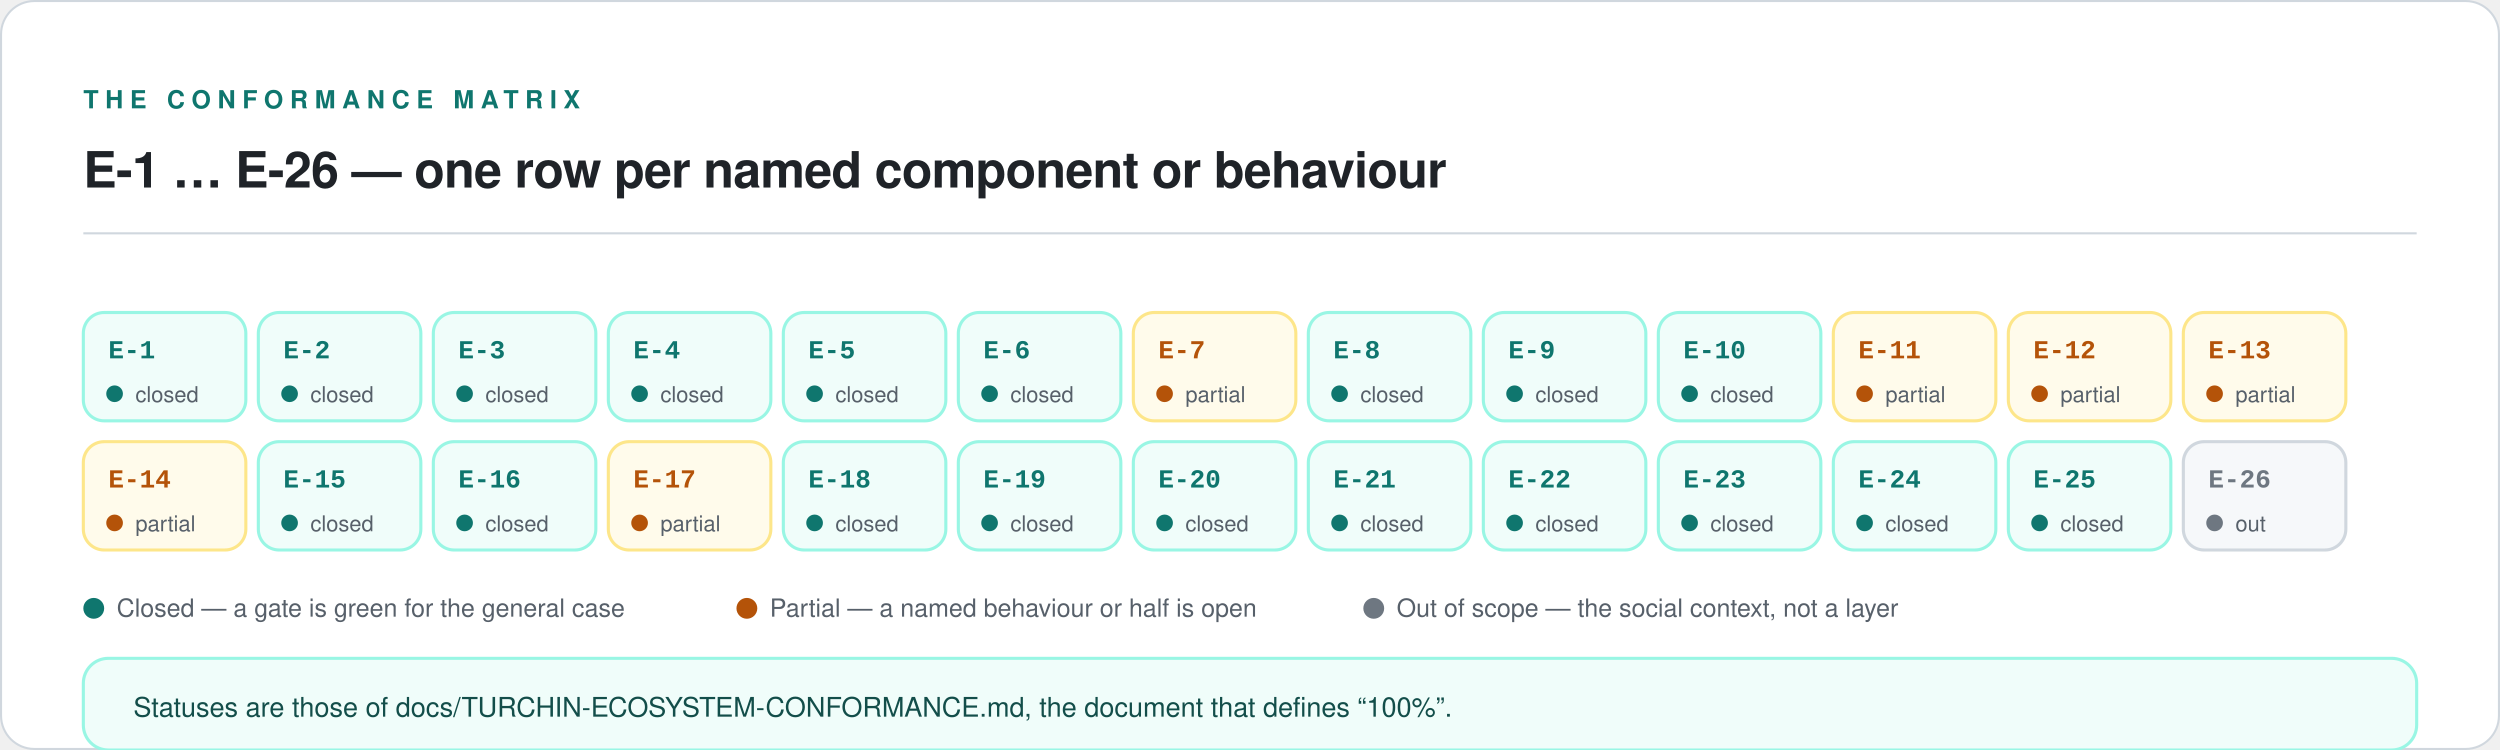
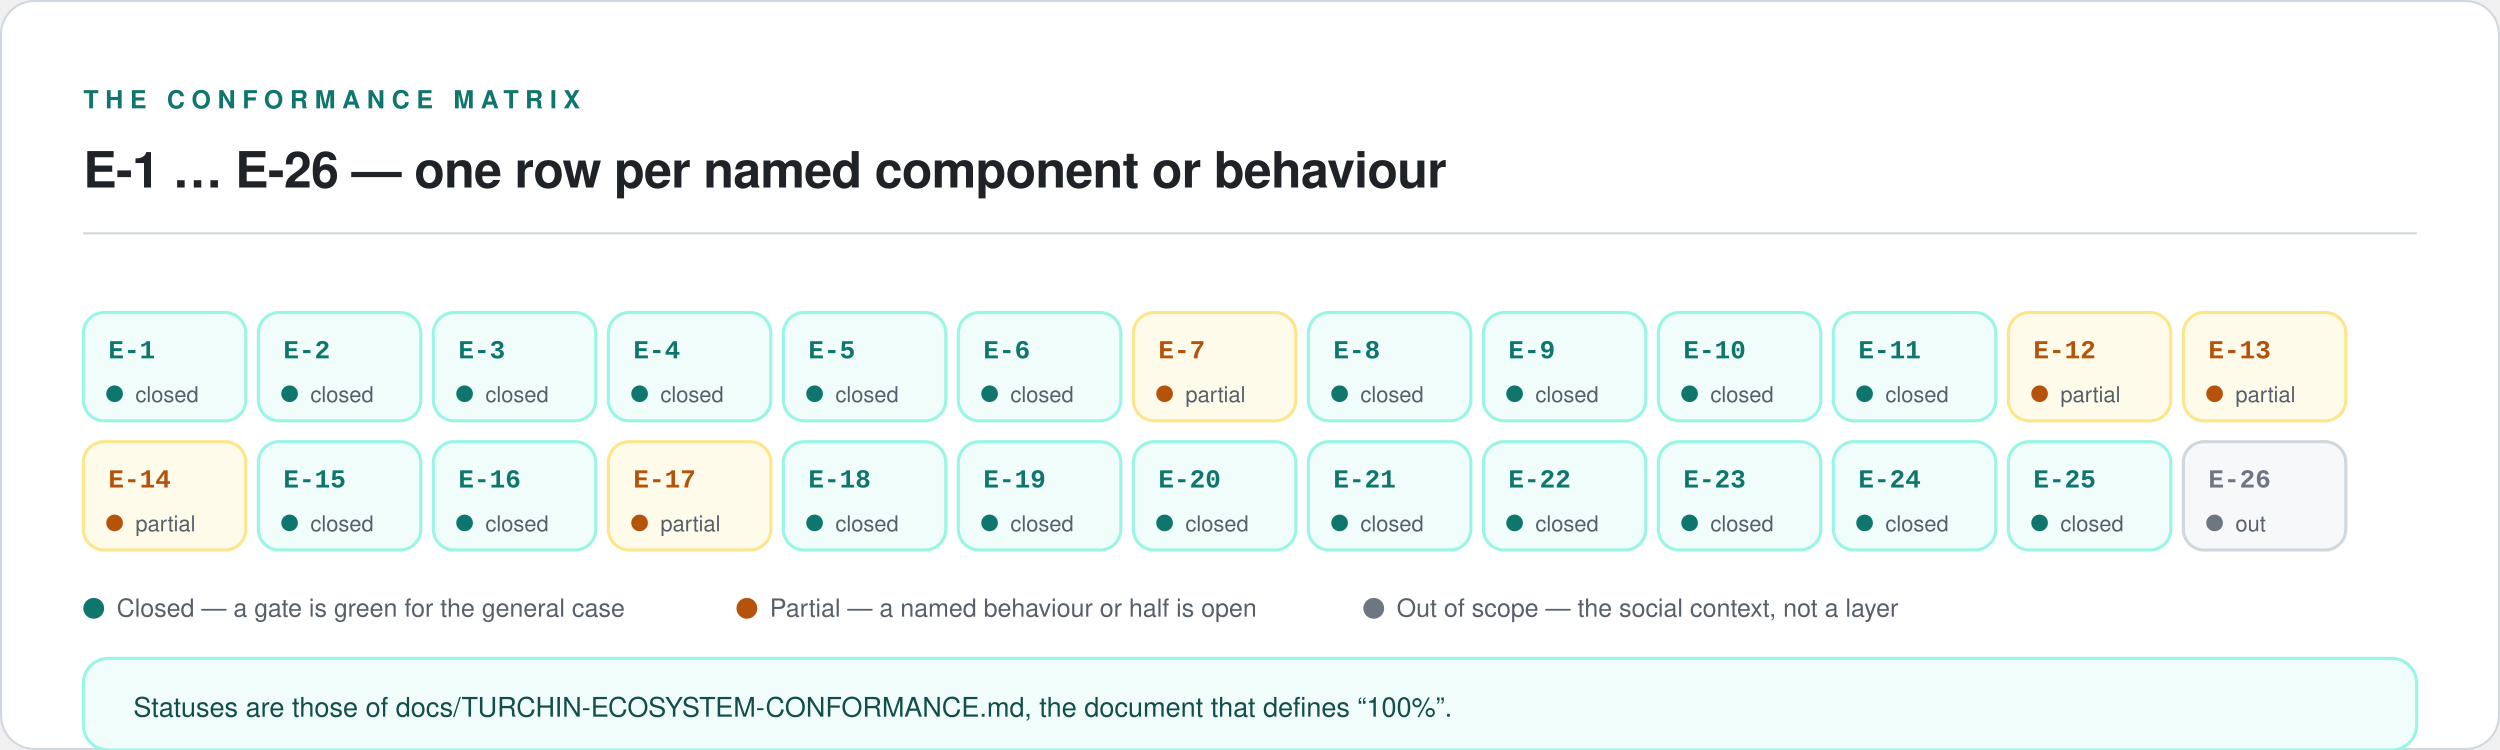
<svg xmlns="http://www.w3.org/2000/svg" viewBox="0 0 1200 360" width="1200" height="360" role="img" aria-labelledby="t d">
  <rect x="0.5" y="0.5" width="1199" height="359" rx="16" fill="#FFFFFF" stroke="#D0D7DE" stroke-width="1" />
  <text x="40" y="52" font-family="ui-sans-serif, -apple-system, 'Segoe UI', Helvetica, Arial, sans-serif" font-size="12" font-weight="600" letter-spacing="3.2" fill="#0F766E">THE CONFORMANCE MATRIX</text>
  <text x="40" y="90" font-family="ui-sans-serif, -apple-system, 'Segoe UI', Helvetica, Arial, sans-serif" font-size="24" font-weight="600" letter-spacing="-0.3" fill="#1F2328">E-1 … E-26 — one row per named component or behaviour</text>
  <line x1="40" y1="112" x2="1160" y2="112" stroke="#D0D7DE" stroke-width="1" />
  <rect x="40" y="150" width="78" height="52" rx="10" fill="#F0FDFA" stroke="#99F6E4" stroke-width="1.5" />
  <text x="52" y="172" font-family="ui-monospace, SFMono-Regular, 'SF Mono', Menlo, Consolas, 'Liberation Mono', monospace" font-size="12.5" font-weight="600" fill="#0F766E">E-1</text>
  <circle cx="55" cy="189" r="4" fill="#0F766E" />
  <text x="65" y="193" font-family="ui-sans-serif, -apple-system, 'Segoe UI', Helvetica, Arial, sans-serif" font-size="10.5" fill="#57606A">closed</text>
  <rect x="124" y="150" width="78" height="52" rx="10" fill="#F0FDFA" stroke="#99F6E4" stroke-width="1.5" />
  <text x="136" y="172" font-family="ui-monospace, SFMono-Regular, 'SF Mono', Menlo, Consolas, 'Liberation Mono', monospace" font-size="12.5" font-weight="600" fill="#0F766E">E-2</text>
  <circle cx="139" cy="189" r="4" fill="#0F766E" />
  <text x="149" y="193" font-family="ui-sans-serif, -apple-system, 'Segoe UI', Helvetica, Arial, sans-serif" font-size="10.5" fill="#57606A">closed</text>
  <rect x="208" y="150" width="78" height="52" rx="10" fill="#F0FDFA" stroke="#99F6E4" stroke-width="1.5" />
  <text x="220" y="172" font-family="ui-monospace, SFMono-Regular, 'SF Mono', Menlo, Consolas, 'Liberation Mono', monospace" font-size="12.5" font-weight="600" fill="#0F766E">E-3</text>
  <circle cx="223" cy="189" r="4" fill="#0F766E" />
  <text x="233" y="193" font-family="ui-sans-serif, -apple-system, 'Segoe UI', Helvetica, Arial, sans-serif" font-size="10.5" fill="#57606A">closed</text>
  <rect x="292" y="150" width="78" height="52" rx="10" fill="#F0FDFA" stroke="#99F6E4" stroke-width="1.5" />
  <text x="304" y="172" font-family="ui-monospace, SFMono-Regular, 'SF Mono', Menlo, Consolas, 'Liberation Mono', monospace" font-size="12.5" font-weight="600" fill="#0F766E">E-4</text>
  <circle cx="307" cy="189" r="4" fill="#0F766E" />
  <text x="317" y="193" font-family="ui-sans-serif, -apple-system, 'Segoe UI', Helvetica, Arial, sans-serif" font-size="10.5" fill="#57606A">closed</text>
  <rect x="376" y="150" width="78" height="52" rx="10" fill="#F0FDFA" stroke="#99F6E4" stroke-width="1.5" />
  <text x="388" y="172" font-family="ui-monospace, SFMono-Regular, 'SF Mono', Menlo, Consolas, 'Liberation Mono', monospace" font-size="12.5" font-weight="600" fill="#0F766E">E-5</text>
  <circle cx="391" cy="189" r="4" fill="#0F766E" />
  <text x="401" y="193" font-family="ui-sans-serif, -apple-system, 'Segoe UI', Helvetica, Arial, sans-serif" font-size="10.5" fill="#57606A">closed</text>
  <rect x="460" y="150" width="78" height="52" rx="10" fill="#F0FDFA" stroke="#99F6E4" stroke-width="1.5" />
  <text x="472" y="172" font-family="ui-monospace, SFMono-Regular, 'SF Mono', Menlo, Consolas, 'Liberation Mono', monospace" font-size="12.5" font-weight="600" fill="#0F766E">E-6</text>
  <circle cx="475" cy="189" r="4" fill="#0F766E" />
  <text x="485" y="193" font-family="ui-sans-serif, -apple-system, 'Segoe UI', Helvetica, Arial, sans-serif" font-size="10.5" fill="#57606A">closed</text>
  <rect x="544" y="150" width="78" height="52" rx="10" fill="#FFFBEB" stroke="#FDE68A" stroke-width="1.5" />
  <text x="556" y="172" font-family="ui-monospace, SFMono-Regular, 'SF Mono', Menlo, Consolas, 'Liberation Mono', monospace" font-size="12.5" font-weight="600" fill="#B45309">E-7</text>
  <circle cx="559" cy="189" r="4" fill="#B45309" />
  <text x="569" y="193" font-family="ui-sans-serif, -apple-system, 'Segoe UI', Helvetica, Arial, sans-serif" font-size="10.5" fill="#57606A">partial</text>
  <rect x="628" y="150" width="78" height="52" rx="10" fill="#F0FDFA" stroke="#99F6E4" stroke-width="1.5" />
  <text x="640" y="172" font-family="ui-monospace, SFMono-Regular, 'SF Mono', Menlo, Consolas, 'Liberation Mono', monospace" font-size="12.5" font-weight="600" fill="#0F766E">E-8</text>
  <circle cx="643" cy="189" r="4" fill="#0F766E" />
  <text x="653" y="193" font-family="ui-sans-serif, -apple-system, 'Segoe UI', Helvetica, Arial, sans-serif" font-size="10.5" fill="#57606A">closed</text>
  <rect x="712" y="150" width="78" height="52" rx="10" fill="#F0FDFA" stroke="#99F6E4" stroke-width="1.5" />
  <text x="724" y="172" font-family="ui-monospace, SFMono-Regular, 'SF Mono', Menlo, Consolas, 'Liberation Mono', monospace" font-size="12.5" font-weight="600" fill="#0F766E">E-9</text>
  <circle cx="727" cy="189" r="4" fill="#0F766E" />
  <text x="737" y="193" font-family="ui-sans-serif, -apple-system, 'Segoe UI', Helvetica, Arial, sans-serif" font-size="10.5" fill="#57606A">closed</text>
  <rect x="796" y="150" width="78" height="52" rx="10" fill="#F0FDFA" stroke="#99F6E4" stroke-width="1.5" />
  <text x="808" y="172" font-family="ui-monospace, SFMono-Regular, 'SF Mono', Menlo, Consolas, 'Liberation Mono', monospace" font-size="12.5" font-weight="600" fill="#0F766E">E-10</text>
  <circle cx="811" cy="189" r="4" fill="#0F766E" />
  <text x="821" y="193" font-family="ui-sans-serif, -apple-system, 'Segoe UI', Helvetica, Arial, sans-serif" font-size="10.5" fill="#57606A">closed</text>
-   <rect x="880" y="150" width="78" height="52" rx="10" fill="#FFFBEB" stroke="#FDE68A" stroke-width="1.5" />
-   <text x="892" y="172" font-family="ui-monospace, SFMono-Regular, 'SF Mono', Menlo, Consolas, 'Liberation Mono', monospace" font-size="12.5" font-weight="600" fill="#B45309">E-11</text>
-   <circle cx="895" cy="189" r="4" fill="#B45309" />
-   <text x="905" y="193" font-family="ui-sans-serif, -apple-system, 'Segoe UI', Helvetica, Arial, sans-serif" font-size="10.5" fill="#57606A">partial</text>
+   <rect x="880" y="150" width="78" height="52" rx="10" fill="#F0FDFA" stroke="#99F6E4" stroke-width="1.5" />
+   <text x="892" y="172" font-family="ui-monospace, SFMono-Regular, 'SF Mono', Menlo, Consolas, 'Liberation Mono', monospace" font-size="12.5" font-weight="600" fill="#0F766E">E-11</text>
+   <circle cx="895" cy="189" r="4" fill="#0F766E" />
+   <text x="905" y="193" font-family="ui-sans-serif, -apple-system, 'Segoe UI', Helvetica, Arial, sans-serif" font-size="10.5" fill="#57606A">closed</text>
  <rect x="964" y="150" width="78" height="52" rx="10" fill="#FFFBEB" stroke="#FDE68A" stroke-width="1.5" />
  <text x="976" y="172" font-family="ui-monospace, SFMono-Regular, 'SF Mono', Menlo, Consolas, 'Liberation Mono', monospace" font-size="12.5" font-weight="600" fill="#B45309">E-12</text>
  <circle cx="979" cy="189" r="4" fill="#B45309" />
  <text x="989" y="193" font-family="ui-sans-serif, -apple-system, 'Segoe UI', Helvetica, Arial, sans-serif" font-size="10.5" fill="#57606A">partial</text>
  <rect x="1048" y="150" width="78" height="52" rx="10" fill="#FFFBEB" stroke="#FDE68A" stroke-width="1.5" />
  <text x="1060" y="172" font-family="ui-monospace, SFMono-Regular, 'SF Mono', Menlo, Consolas, 'Liberation Mono', monospace" font-size="12.5" font-weight="600" fill="#B45309">E-13</text>
  <circle cx="1063" cy="189" r="4" fill="#B45309" />
  <text x="1073" y="193" font-family="ui-sans-serif, -apple-system, 'Segoe UI', Helvetica, Arial, sans-serif" font-size="10.5" fill="#57606A">partial</text>
  <rect x="40" y="212" width="78" height="52" rx="10" fill="#FFFBEB" stroke="#FDE68A" stroke-width="1.5" />
  <text x="52" y="234" font-family="ui-monospace, SFMono-Regular, 'SF Mono', Menlo, Consolas, 'Liberation Mono', monospace" font-size="12.5" font-weight="600" fill="#B45309">E-14</text>
  <circle cx="55" cy="251" r="4" fill="#B45309" />
  <text x="65" y="255" font-family="ui-sans-serif, -apple-system, 'Segoe UI', Helvetica, Arial, sans-serif" font-size="10.5" fill="#57606A">partial</text>
  <rect x="124" y="212" width="78" height="52" rx="10" fill="#F0FDFA" stroke="#99F6E4" stroke-width="1.5" />
  <text x="136" y="234" font-family="ui-monospace, SFMono-Regular, 'SF Mono', Menlo, Consolas, 'Liberation Mono', monospace" font-size="12.5" font-weight="600" fill="#0F766E">E-15</text>
  <circle cx="139" cy="251" r="4" fill="#0F766E" />
  <text x="149" y="255" font-family="ui-sans-serif, -apple-system, 'Segoe UI', Helvetica, Arial, sans-serif" font-size="10.5" fill="#57606A">closed</text>
  <rect x="208" y="212" width="78" height="52" rx="10" fill="#F0FDFA" stroke="#99F6E4" stroke-width="1.5" />
  <text x="220" y="234" font-family="ui-monospace, SFMono-Regular, 'SF Mono', Menlo, Consolas, 'Liberation Mono', monospace" font-size="12.5" font-weight="600" fill="#0F766E">E-16</text>
  <circle cx="223" cy="251" r="4" fill="#0F766E" />
  <text x="233" y="255" font-family="ui-sans-serif, -apple-system, 'Segoe UI', Helvetica, Arial, sans-serif" font-size="10.5" fill="#57606A">closed</text>
  <rect x="292" y="212" width="78" height="52" rx="10" fill="#FFFBEB" stroke="#FDE68A" stroke-width="1.5" />
  <text x="304" y="234" font-family="ui-monospace, SFMono-Regular, 'SF Mono', Menlo, Consolas, 'Liberation Mono', monospace" font-size="12.5" font-weight="600" fill="#B45309">E-17</text>
  <circle cx="307" cy="251" r="4" fill="#B45309" />
  <text x="317" y="255" font-family="ui-sans-serif, -apple-system, 'Segoe UI', Helvetica, Arial, sans-serif" font-size="10.5" fill="#57606A">partial</text>
  <rect x="376" y="212" width="78" height="52" rx="10" fill="#F0FDFA" stroke="#99F6E4" stroke-width="1.5" />
  <text x="388" y="234" font-family="ui-monospace, SFMono-Regular, 'SF Mono', Menlo, Consolas, 'Liberation Mono', monospace" font-size="12.5" font-weight="600" fill="#0F766E">E-18</text>
  <circle cx="391" cy="251" r="4" fill="#0F766E" />
  <text x="401" y="255" font-family="ui-sans-serif, -apple-system, 'Segoe UI', Helvetica, Arial, sans-serif" font-size="10.5" fill="#57606A">closed</text>
  <rect x="460" y="212" width="78" height="52" rx="10" fill="#F0FDFA" stroke="#99F6E4" stroke-width="1.5" />
  <text x="472" y="234" font-family="ui-monospace, SFMono-Regular, 'SF Mono', Menlo, Consolas, 'Liberation Mono', monospace" font-size="12.5" font-weight="600" fill="#0F766E">E-19</text>
  <circle cx="475" cy="251" r="4" fill="#0F766E" />
  <text x="485" y="255" font-family="ui-sans-serif, -apple-system, 'Segoe UI', Helvetica, Arial, sans-serif" font-size="10.5" fill="#57606A">closed</text>
  <rect x="544" y="212" width="78" height="52" rx="10" fill="#F0FDFA" stroke="#99F6E4" stroke-width="1.5" />
  <text x="556" y="234" font-family="ui-monospace, SFMono-Regular, 'SF Mono', Menlo, Consolas, 'Liberation Mono', monospace" font-size="12.5" font-weight="600" fill="#0F766E">E-20</text>
  <circle cx="559" cy="251" r="4" fill="#0F766E" />
  <text x="569" y="255" font-family="ui-sans-serif, -apple-system, 'Segoe UI', Helvetica, Arial, sans-serif" font-size="10.5" fill="#57606A">closed</text>
  <rect x="628" y="212" width="78" height="52" rx="10" fill="#F0FDFA" stroke="#99F6E4" stroke-width="1.5" />
  <text x="640" y="234" font-family="ui-monospace, SFMono-Regular, 'SF Mono', Menlo, Consolas, 'Liberation Mono', monospace" font-size="12.5" font-weight="600" fill="#0F766E">E-21</text>
  <circle cx="643" cy="251" r="4" fill="#0F766E" />
  <text x="653" y="255" font-family="ui-sans-serif, -apple-system, 'Segoe UI', Helvetica, Arial, sans-serif" font-size="10.5" fill="#57606A">closed</text>
  <rect x="712" y="212" width="78" height="52" rx="10" fill="#F0FDFA" stroke="#99F6E4" stroke-width="1.5" />
  <text x="724" y="234" font-family="ui-monospace, SFMono-Regular, 'SF Mono', Menlo, Consolas, 'Liberation Mono', monospace" font-size="12.5" font-weight="600" fill="#0F766E">E-22</text>
  <circle cx="727" cy="251" r="4" fill="#0F766E" />
  <text x="737" y="255" font-family="ui-sans-serif, -apple-system, 'Segoe UI', Helvetica, Arial, sans-serif" font-size="10.5" fill="#57606A">closed</text>
  <rect x="796" y="212" width="78" height="52" rx="10" fill="#F0FDFA" stroke="#99F6E4" stroke-width="1.5" />
  <text x="808" y="234" font-family="ui-monospace, SFMono-Regular, 'SF Mono', Menlo, Consolas, 'Liberation Mono', monospace" font-size="12.5" font-weight="600" fill="#0F766E">E-23</text>
  <circle cx="811" cy="251" r="4" fill="#0F766E" />
  <text x="821" y="255" font-family="ui-sans-serif, -apple-system, 'Segoe UI', Helvetica, Arial, sans-serif" font-size="10.5" fill="#57606A">closed</text>
  <rect x="880" y="212" width="78" height="52" rx="10" fill="#F0FDFA" stroke="#99F6E4" stroke-width="1.5" />
  <text x="892" y="234" font-family="ui-monospace, SFMono-Regular, 'SF Mono', Menlo, Consolas, 'Liberation Mono', monospace" font-size="12.5" font-weight="600" fill="#0F766E">E-24</text>
  <circle cx="895" cy="251" r="4" fill="#0F766E" />
  <text x="905" y="255" font-family="ui-sans-serif, -apple-system, 'Segoe UI', Helvetica, Arial, sans-serif" font-size="10.5" fill="#57606A">closed</text>
  <rect x="964" y="212" width="78" height="52" rx="10" fill="#F0FDFA" stroke="#99F6E4" stroke-width="1.5" />
  <text x="976" y="234" font-family="ui-monospace, SFMono-Regular, 'SF Mono', Menlo, Consolas, 'Liberation Mono', monospace" font-size="12.5" font-weight="600" fill="#0F766E">E-25</text>
  <circle cx="979" cy="251" r="4" fill="#0F766E" />
  <text x="989" y="255" font-family="ui-sans-serif, -apple-system, 'Segoe UI', Helvetica, Arial, sans-serif" font-size="10.5" fill="#57606A">closed</text>
  <rect x="1048" y="212" width="78" height="52" rx="10" fill="#F6F8FA" stroke="#D0D7DE" stroke-width="1.5" />
  <text x="1060" y="234" font-family="ui-monospace, SFMono-Regular, 'SF Mono', Menlo, Consolas, 'Liberation Mono', monospace" font-size="12.5" font-weight="600" fill="#6E7781">E-26</text>
  <circle cx="1063" cy="251" r="4" fill="#6E7781" />
  <text x="1073" y="255" font-family="ui-sans-serif, -apple-system, 'Segoe UI', Helvetica, Arial, sans-serif" font-size="10.5" fill="#57606A">out</text>
  <circle cx="45" cy="292" r="5" fill="#0F766E" />
  <text x="56" y="296" font-family="ui-sans-serif, -apple-system, 'Segoe UI', Helvetica, Arial, sans-serif" font-size="12" fill="#57606A">Closed — a gate is green for the general case</text>
  <circle cx="358.5" cy="292" r="5" fill="#B45309" />
  <text x="369.5" y="296" font-family="ui-sans-serif, -apple-system, 'Segoe UI', Helvetica, Arial, sans-serif" font-size="12" fill="#57606A">Partial — a named behaviour or half is open</text>
  <circle cx="659.4" cy="292" r="5" fill="#6E7781" />
  <text x="670.4" y="296" font-family="ui-sans-serif, -apple-system, 'Segoe UI', Helvetica, Arial, sans-serif" font-size="12" fill="#57606A">Out of scope — the social context, not a layer</text>
  <rect x="40" y="316" width="1120" height="44" rx="12" fill="#F0FDFA" stroke="#99F6E4" stroke-width="1.5" />
  <text x="64" y="344" font-family="ui-sans-serif, -apple-system, 'Segoe UI', Helvetica, Arial, sans-serif" font-size="13" fill="#134E4A">Statuses are those of docs/TURCHIN-ECOSYSTEM-CONFORMANCE.md, the document that defines “100%”.</text>
</svg>
